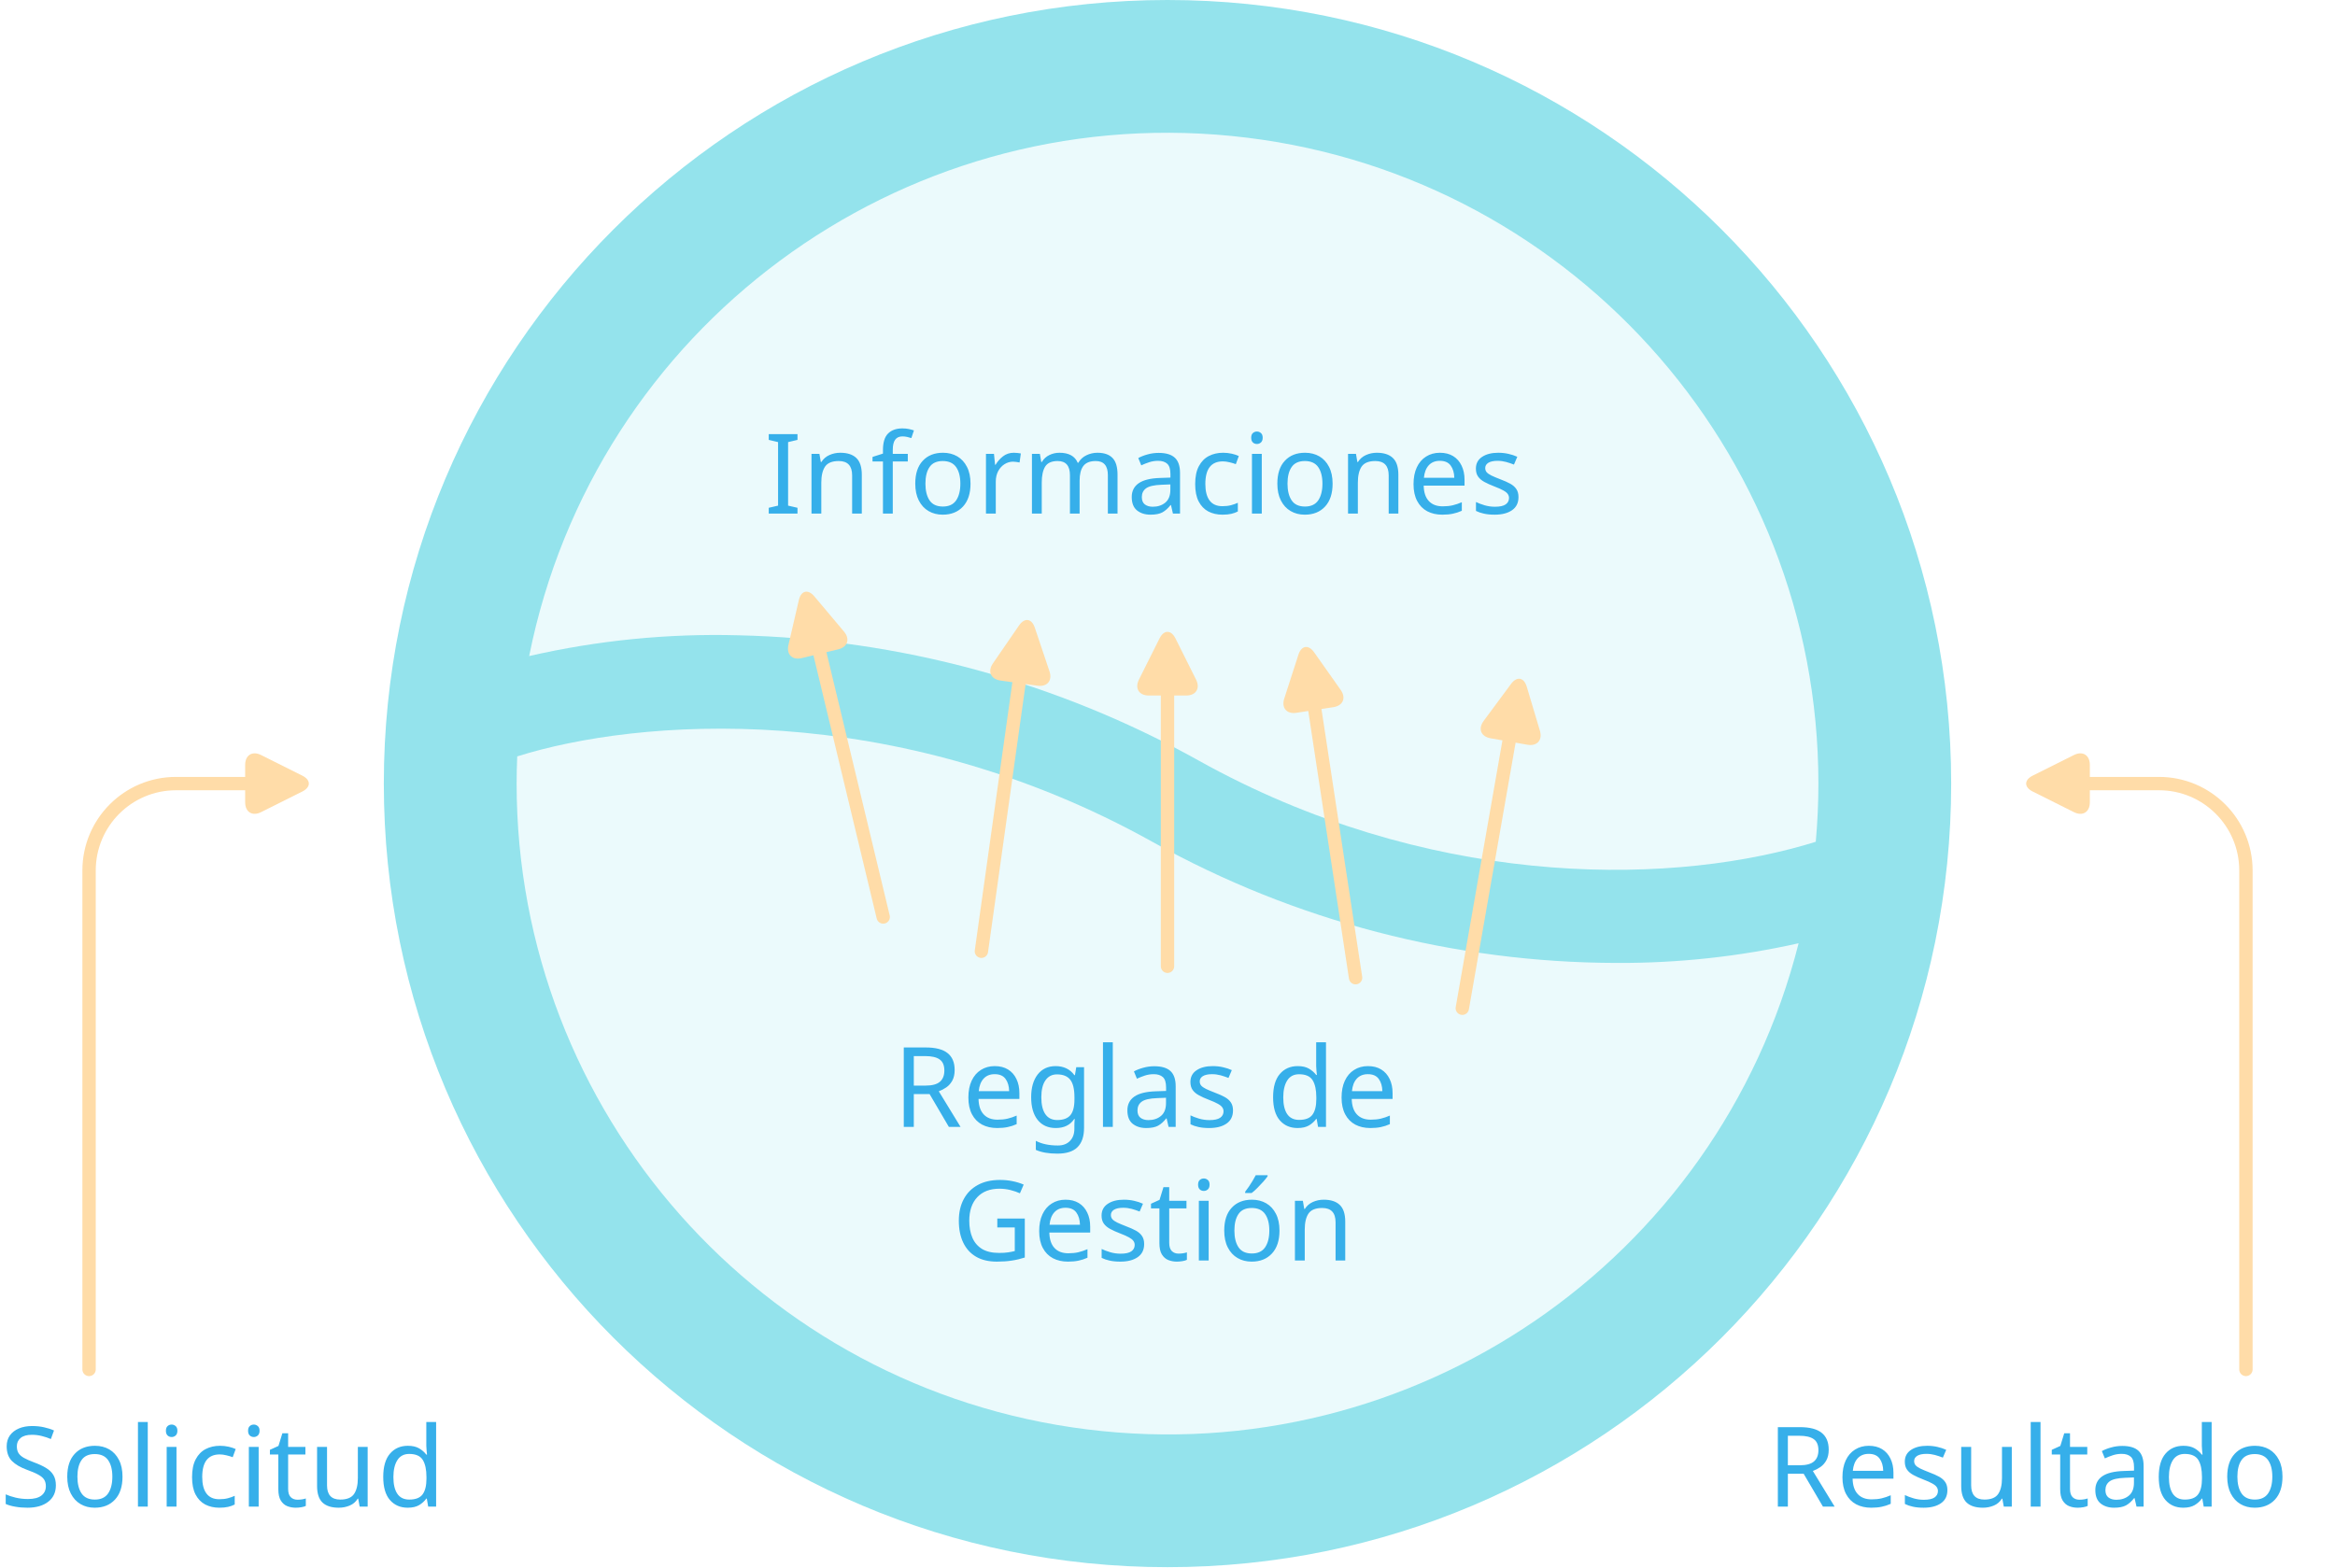
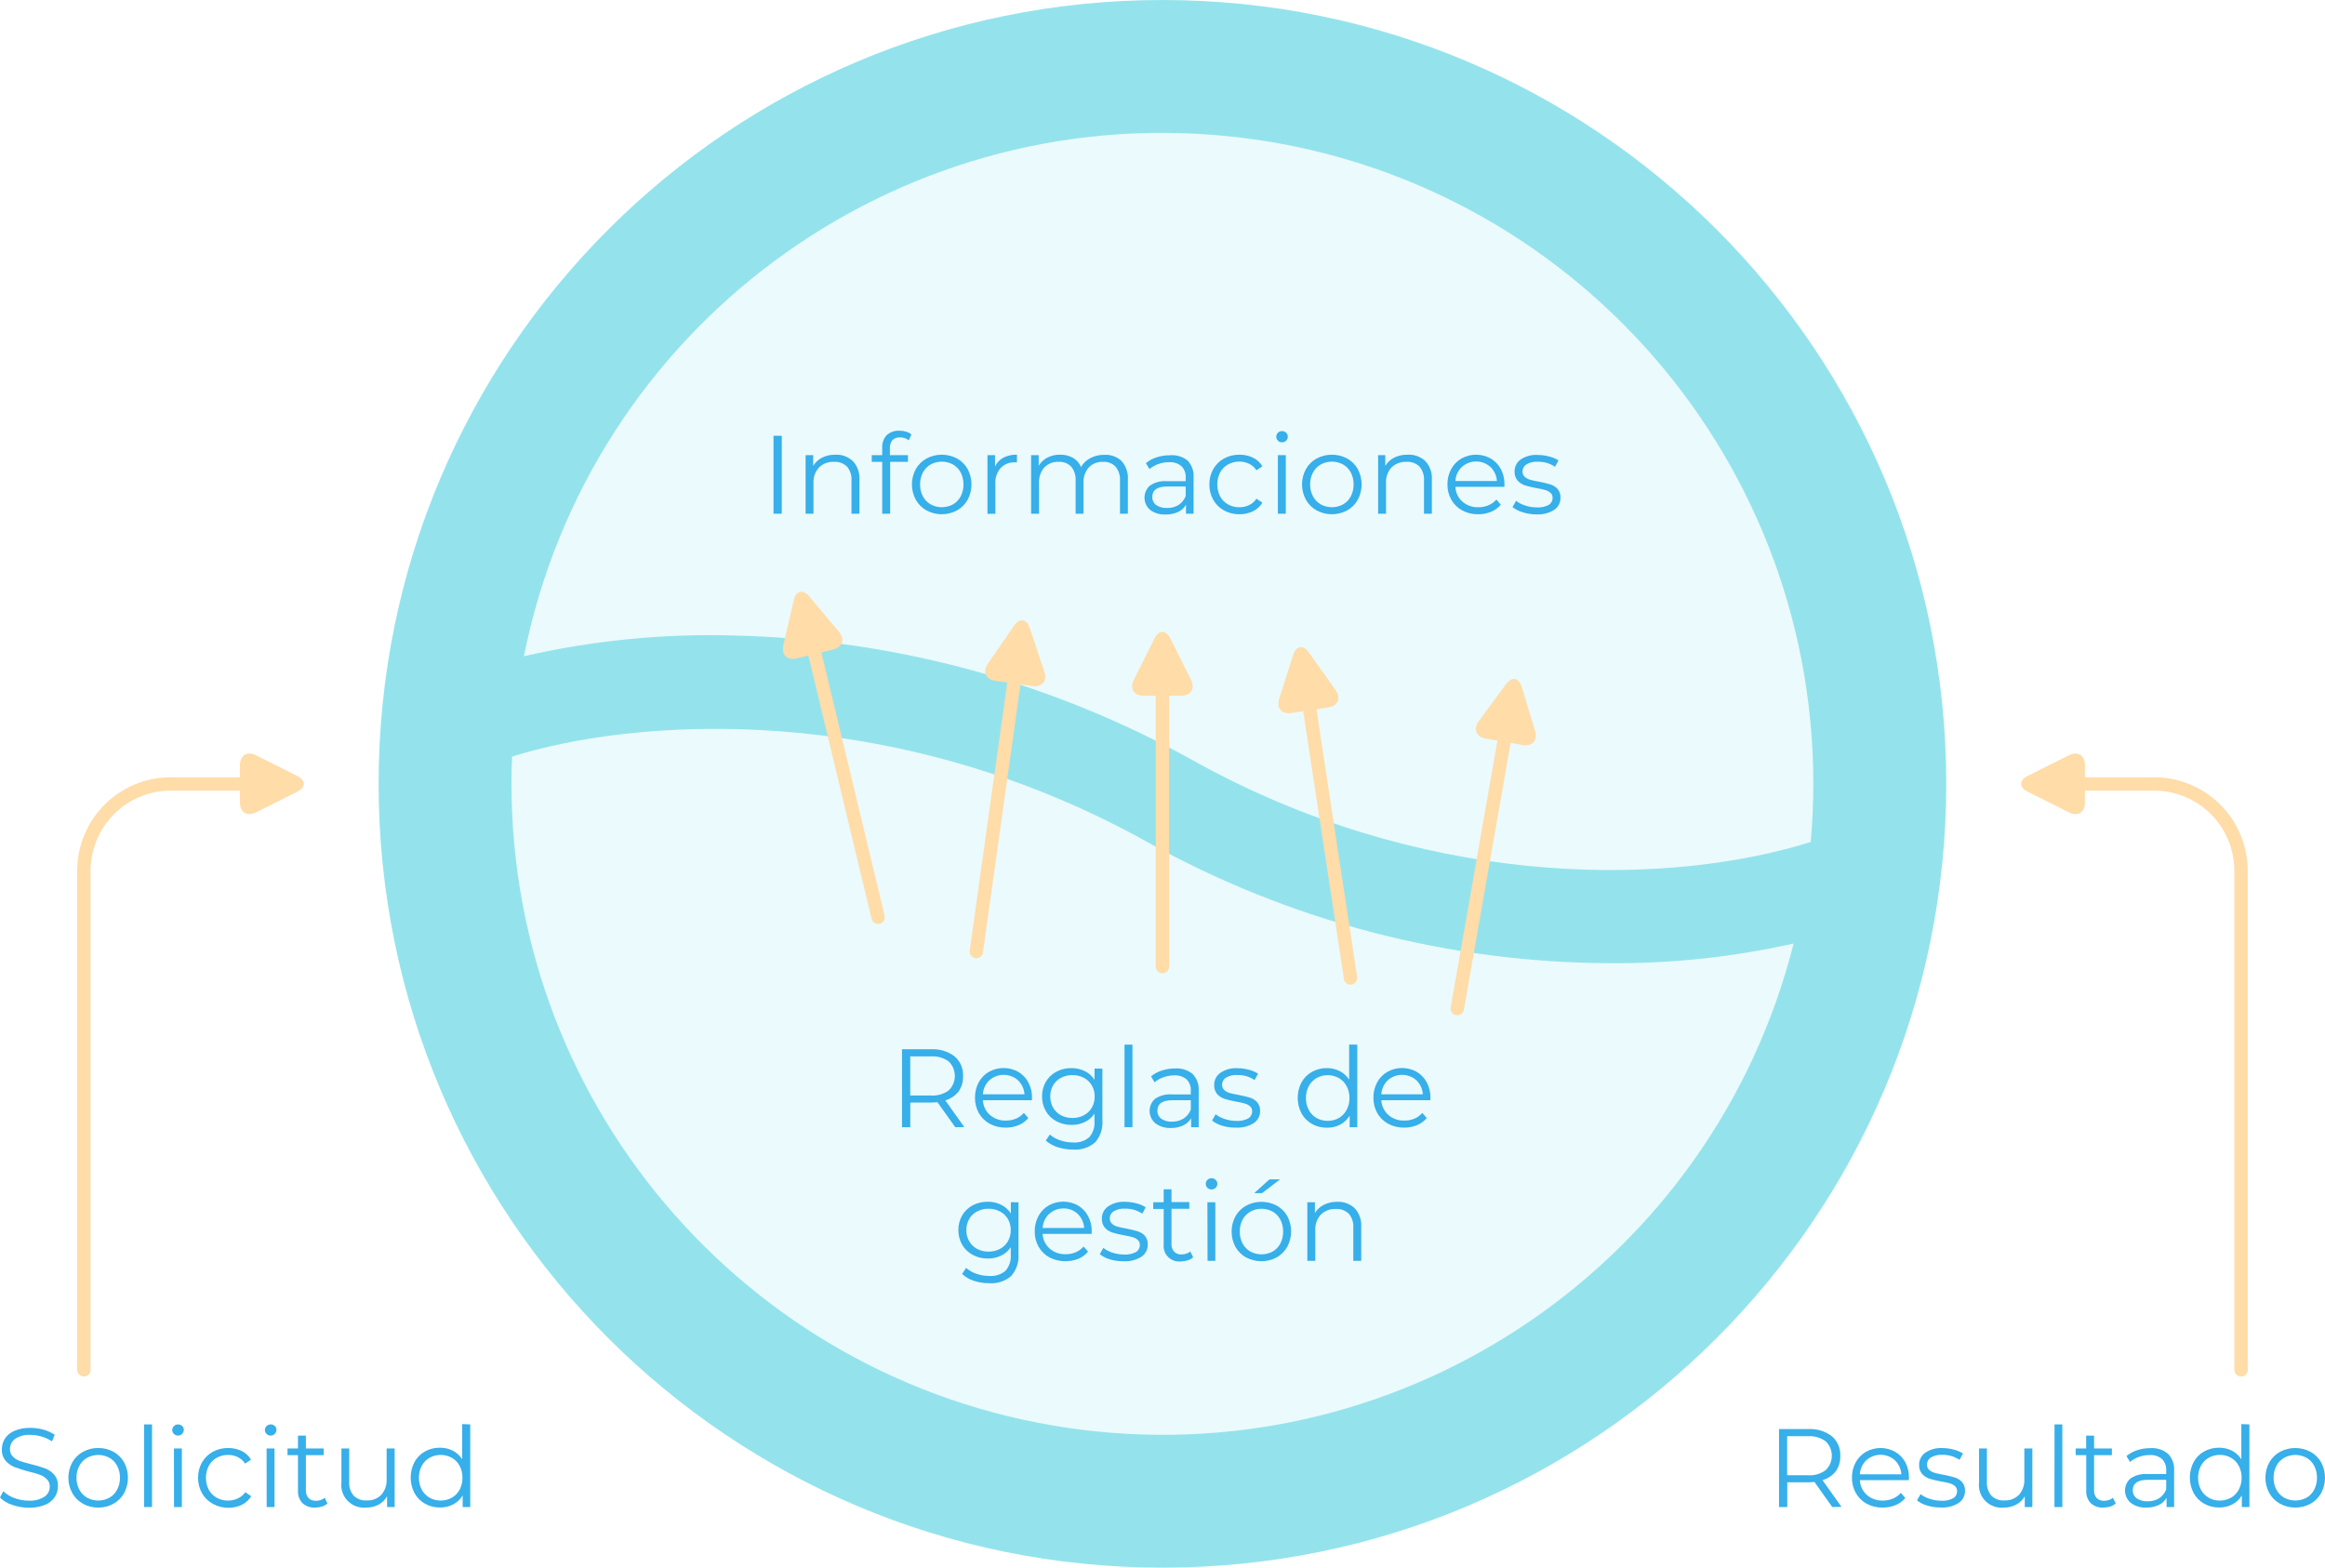
- <svg xmlns="http://www.w3.org/2000/svg" width="524.295" height="351.931" viewBox="0 0 524.295 351.931">
-   <g id="Grupo_15604" data-name="Grupo 15604" transform="translate(-742.506 -896.36)">
-     <text id="Resultado" transform="translate(1266.801 1234.688)" fill="#36afea" font-size="25" font-family="Montserrat-Regular, Montserrat">
-       <tspan x="-127.525" y="0">Resultado</tspan>
-     </text>
-     <text id="Solicitud" transform="translate(742.506 1234.688)" fill="#36afea" font-size="25" font-family="Montserrat-Regular, Montserrat">
-       <tspan x="0" y="0">Solicitud</tspan>
-     </text>
-     <circle id="Elipse_538" data-name="Elipse 538" cx="175.965" cy="175.965" r="175.965" transform="translate(828.688 896.36)" fill="#94e3ec" />
-     <g id="Grupo_15595" data-name="Grupo 15595">
-       <path id="Trazado_42631" data-name="Trazado 42631" d="M908.2,1039.021a222.722,222.722,0,0,1,103.421,28.114c50.666,28.262,103.517,28.351,136.083,19.009.867-.248,1.7-.5,2.513-.755.382-4.305.588-8.66.588-13.064a146.159,146.159,0,0,0-289.481-28.641A187.526,187.526,0,0,1,908.2,1039.021Z" fill="#ebfafc" />
-       <path id="Trazado_42632" data-name="Trazado 42632" d="M1105.522,1112.6a214.782,214.782,0,0,1-104.135-27.126c-58.263-32.5-115.978-27.689-142.744-19.255-.083,2.026-.136,4.06-.136,6.106a146.163,146.163,0,0,0,287.855,35.859A182.978,182.978,0,0,1,1105.522,1112.6Z" fill="#ebfafc" />
-     </g>
-     <text id="Informaciones" transform="translate(1004.654 1011.688)" fill="#36afea" font-size="25" font-family="Montserrat-Regular, Montserrat">
-       <tspan x="-90.537" y="0">Informaciones</tspan>
-     </text>
-     <text id="Reglas_de_Gestión" data-name="Reglas de Gestión" transform="translate(1004.654 1149.425)" fill="#36afea" font-size="25" font-family="Montserrat-Regular, Montserrat">
-       <tspan x="-61.638" y="0">Reglas de</tspan>
-       <tspan x="-48.388" y="30">Gestión</tspan>
-     </text>
-     <g id="Grupo_15596" data-name="Grupo 15596">
-       <path id="Trazado_42633" data-name="Trazado 42633" d="M762.506,1203.885V1091.838a19.513,19.513,0,0,1,19.513-19.513h16.218" fill="none" stroke="#ffdca8" stroke-linecap="round" stroke-miterlimit="10" stroke-width="3" />
-       <path id="Trazado_42634" data-name="Trazado 42634" d="M801.131,1078.736c-1.967.984-3.577-.011-3.577-2.211v-8.4c0-2.2,1.61-3.195,3.577-2.211l9.245,4.622c1.968.984,1.968,2.594,0,3.578Z" fill="#ffdca8" />
-     </g>
-     <g id="Grupo_15597" data-name="Grupo 15597">
-       <path id="Trazado_42635" data-name="Trazado 42635" d="M1246.8,1203.885V1091.838a19.513,19.513,0,0,0-19.512-19.513H1211.07" fill="none" stroke="#ffdca8" stroke-linecap="round" stroke-miterlimit="10" stroke-width="3" />
-       <path id="Trazado_42636" data-name="Trazado 42636" d="M1208.176,1078.736c1.968.984,3.578-.011,3.578-2.211v-8.4c0-2.2-1.61-3.195-3.578-2.211l-9.245,4.622c-1.967.984-1.967,2.594,0,3.578Z" fill="#ffdca8" />
-     </g>
-     <g id="Grupo_15603" data-name="Grupo 15603">
-       <g id="Grupo_15598" data-name="Grupo 15598">
-         <path id="Trazado_42637" data-name="Trazado 42637" d="M919.544,1041.183c-.5,2.143.846,3.476,2.985,2.962l8.168-1.962c2.139-.514,2.73-2.312,1.314-3.995l-6.654-7.909c-1.416-1.684-2.982-1.307-3.479.836Z" fill="#ffdca8" />
-         <line id="Línea_195" data-name="Línea 195" x2="15.139" y2="63.007" transform="translate(925.679 1039.275)" fill="none" stroke="#ffdca8" stroke-linecap="round" stroke-miterlimit="10" stroke-width="3" />
-       </g>
-       <g id="Grupo_15599" data-name="Grupo 15599">
-         <path id="Trazado_42638" data-name="Trazado 42638" d="M965.456,1045.332c-1.248,1.812-.486,3.544,1.693,3.85l8.319,1.166c2.178.3,3.387-1.151,2.686-3.236l-3.294-9.8c-.7-2.085-2.3-2.309-3.543-.5Z" fill="#ffdca8" />
-         <line id="Línea_196" data-name="Línea 196" x1="8.996" y2="64.173" transform="translate(962.868 1045.804)" fill="none" stroke="#ffdca8" stroke-linecap="round" stroke-miterlimit="10" stroke-width="3" />
-       </g>
-       <g id="Grupo_15600" data-name="Grupo 15600">
-         <path id="Trazado_42639" data-name="Trazado 42639" d="M998.242,1048.972c-.983,1.968.012,3.578,2.212,3.578h8.4c2.2,0,3.2-1.61,2.211-3.578l-4.623-9.244c-.983-1.968-2.593-1.968-3.577,0Z" fill="#ffdca8" />
-         <line id="Línea_197" data-name="Línea 197" y2="64.8" transform="translate(1004.654 1048.55)" fill="none" stroke="#ffdca8" stroke-linecap="round" stroke-miterlimit="10" stroke-width="3" />
-       </g>
-       <g id="Grupo_15601" data-name="Grupo 15601">
-         <path id="Trazado_42640" data-name="Trazado 42640" d="M1030.867,1053.229c-.677,2.093.549,3.535,2.724,3.2l8.305-1.263c2.175-.331,2.916-2.072,1.648-3.87l-5.96-8.444c-1.268-1.8-2.86-1.556-3.537.538Z" fill="#ffdca8" />
-         <line id="Línea_198" data-name="Línea 198" x2="9.742" y2="64.064" transform="translate(1037.142 1051.848)" fill="none" stroke="#ffdca8" stroke-linecap="round" stroke-miterlimit="10" stroke-width="3" />
-       </g>
-       <g id="Grupo_15602" data-name="Grupo 15602">
-         <path id="Trazado_42641" data-name="Trazado 42641" d="M1075.64,1058.253c-1.309,1.768-.607,3.526,1.56,3.9l8.275,1.449c2.167.38,3.424-1.034,2.8-3.142l-2.958-9.9c-.63-2.108-2.216-2.385-3.525-.617Z" fill="#ffdca8" />
-         <line id="Línea_199" data-name="Línea 199" x1="11.179" y2="63.828" transform="translate(1070.849 1058.943)" fill="none" stroke="#ffdca8" stroke-linecap="round" stroke-miterlimit="10" stroke-width="3" />
-       </g>
+ <svg xmlns="http://www.w3.org/2000/svg" viewBox="0 0 521.97 351.93">
+   <defs>
+     <style>.cls-1{fill:#36afea;}.cls-2{fill:#94e3ec;}.cls-3{fill:#ebfafc;}.cls-4{fill:none;stroke:#ffdca8;stroke-linecap:round;stroke-miterlimit:10;stroke-width:3px;}.cls-5{fill:#ffdca8;}</style>
+   </defs>
+   <g id="Capa_2" data-name="Capa 2">
+     <g id="CONTENIDO">
+       <path class="cls-1" d="M411.35,338.33l-4-5.63a12.7,12.7,0,0,1-1.4.08h-4.7v5.55H399.4v-17.5H406a7.9,7.9,0,0,1,5.25,1.6,5.46,5.46,0,0,1,1.9,4.4,5.68,5.68,0,0,1-1,3.46,5.78,5.78,0,0,1-3,2l4.27,6Zm-1.48-8.28a4.49,4.49,0,0,0,0-6.48,6.08,6.08,0,0,0-4-1.14h-4.65v8.77h4.65A6,6,0,0,0,409.87,330.05Z" />
+       <path class="cls-1" d="M428.55,332.3h-11a4.72,4.72,0,0,0,1.57,3.32,5.23,5.23,0,0,0,3.6,1.26,5.68,5.68,0,0,0,2.25-.44,4.91,4.91,0,0,0,1.78-1.29l1,1.15a5.66,5.66,0,0,1-2.19,1.6,7.37,7.37,0,0,1-2.89.55,7.28,7.28,0,0,1-3.59-.86,6.14,6.14,0,0,1-2.43-2.39,6.71,6.71,0,0,1-.88-3.45,7,7,0,0,1,.84-3.45,6.1,6.1,0,0,1,2.3-2.37,6.75,6.75,0,0,1,6.56,0,6,6,0,0,1,2.28,2.36,7.11,7.11,0,0,1,.82,3.46ZM419,327.82a4.7,4.7,0,0,0-1.46,3.16h9.32a4.74,4.74,0,0,0-1.46-3.16,4.81,4.81,0,0,0-6.4,0Z" />
+       <path class="cls-1" d="M432.66,338a6.7,6.7,0,0,1-2.29-1.16l.8-1.4a6.65,6.65,0,0,0,2.08,1.06,8.09,8.09,0,0,0,2.6.41,4.92,4.92,0,0,0,2.66-.56,1.79,1.79,0,0,0,.86-1.59,1.43,1.43,0,0,0-.47-1.13,3.12,3.12,0,0,0-1.2-.63,17.27,17.27,0,0,0-1.93-.41,23.67,23.67,0,0,1-2.57-.61,3.85,3.85,0,0,1-1.67-1.07,2.94,2.94,0,0,1-.68-2.07,3.24,3.24,0,0,1,1.37-2.7,6.18,6.18,0,0,1,3.83-1.05,9.72,9.72,0,0,1,2.55.34,7.06,7.06,0,0,1,2.1.88l-.78,1.43a6.62,6.62,0,0,0-3.87-1.13,4.52,4.52,0,0,0-2.57.6,1.85,1.85,0,0,0-.86,1.58,1.54,1.54,0,0,0,.49,1.2,3,3,0,0,0,1.21.66,19.7,19.7,0,0,0,2,.44,23.52,23.52,0,0,1,2.53.6,3.73,3.73,0,0,1,1.62,1,2.83,2.83,0,0,1,.68,2,3.18,3.18,0,0,1-1.44,2.74,6.81,6.81,0,0,1-4,1A10,10,0,0,1,432.66,338Z" />
+       <path class="cls-1" d="M456.27,325.18v13.15h-1.7v-2.4a4.9,4.9,0,0,1-1.92,1.86,5.82,5.82,0,0,1-2.8.66,5.07,5.07,0,0,1-5.55-5.65v-7.62h1.77v7.45a4.38,4.38,0,0,0,1,3.15,3.81,3.81,0,0,0,2.92,1.07,4.32,4.32,0,0,0,3.28-1.26,4.88,4.88,0,0,0,1.2-3.51v-6.9Z" />
+       <path class="cls-1" d="M461.25,319.78H463v18.55h-1.77Z" />
+       <path class="cls-1" d="M475,337.53a3.47,3.47,0,0,1-1.24.69,5.27,5.27,0,0,1-1.54.23,3.85,3.85,0,0,1-2.85-1,3.79,3.79,0,0,1-1-2.82v-7.95H466v-1.5h2.35V322.3h1.78v2.88h4v1.5h-4v7.85a2.5,2.5,0,0,0,.58,1.79,2.27,2.27,0,0,0,1.69.61,3.15,3.15,0,0,0,1.06-.18,2.51,2.51,0,0,0,.89-.5Z" />
+       <path class="cls-1" d="M486.72,326.37a5,5,0,0,1,1.38,3.81v8.15h-1.7v-2.05a4.06,4.06,0,0,1-1.77,1.6,6.18,6.18,0,0,1-2.76.57,5.41,5.41,0,0,1-3.5-1.05,3.61,3.61,0,0,1-.09-5.47,6,6,0,0,1,3.87-1h4.17v-.8a3.37,3.37,0,0,0-.95-2.58,3.88,3.88,0,0,0-2.77-.89,7.12,7.12,0,0,0-2.4.41,6.19,6.19,0,0,0-2,1.14l-.8-1.33a7.3,7.3,0,0,1,2.4-1.31,9.3,9.3,0,0,1,2.95-.46A5.56,5.56,0,0,1,486.72,326.37Zm-2,10a4.09,4.09,0,0,0,1.6-2v-2.15H482.2c-2.25,0-3.38.78-3.38,2.35a2.14,2.14,0,0,0,.88,1.81,4,4,0,0,0,2.45.66A4.74,4.74,0,0,0,484.72,336.37Z" />
+       <path class="cls-1" d="M505,319.78v18.55h-1.7v-2.6a5.38,5.38,0,0,1-2.11,2,6.16,6.16,0,0,1-3,.7,6.62,6.62,0,0,1-3.35-.85,6,6,0,0,1-2.35-2.37,7.53,7.53,0,0,1,0-7,5.87,5.87,0,0,1,2.35-2.36,6.72,6.72,0,0,1,3.35-.84,6.23,6.23,0,0,1,2.88.66,5.47,5.47,0,0,1,2.12,1.94v-7.9Zm-4.14,16.46a4.49,4.49,0,0,0,1.75-1.81,5.5,5.5,0,0,0,.64-2.68,5.44,5.44,0,0,0-.64-2.67,4.43,4.43,0,0,0-1.75-1.81,4.85,4.85,0,0,0-2.48-.64,4.92,4.92,0,0,0-2.52.64,4.49,4.49,0,0,0-1.75,1.81,5.54,5.54,0,0,0-.63,2.67,5.61,5.61,0,0,0,.63,2.68,4.55,4.55,0,0,0,1.75,1.81,4.92,4.92,0,0,0,2.52.64A4.85,4.85,0,0,0,500.83,336.24Z" />
+       <path class="cls-1" d="M511.87,337.59a6.19,6.19,0,0,1-2.4-2.39,7.2,7.2,0,0,1,0-6.9,6.21,6.21,0,0,1,2.4-2.37,7.33,7.33,0,0,1,6.85,0,6.19,6.19,0,0,1,2.39,2.37,7.35,7.35,0,0,1,0,6.9,6.17,6.17,0,0,1-2.39,2.39,7.25,7.25,0,0,1-6.85,0Zm5.94-1.35a4.47,4.47,0,0,0,1.74-1.81,5.72,5.72,0,0,0,.62-2.68,5.65,5.65,0,0,0-.62-2.67,4.4,4.4,0,0,0-1.74-1.81,5.26,5.26,0,0,0-5,0,4.49,4.49,0,0,0-1.75,1.81,5.54,5.54,0,0,0-.63,2.67,5.61,5.61,0,0,0,.63,2.68,4.55,4.55,0,0,0,1.75,1.81,5.26,5.26,0,0,0,5,0Z" />
+       <path class="cls-1" d="M2.76,337.85A6.72,6.72,0,0,1,0,336.2l.73-1.42a7.05,7.05,0,0,0,2.52,1.54,9.24,9.24,0,0,0,3.25.58A5.93,5.93,0,0,0,10,336a2.65,2.65,0,0,0,1.17-2.24,2.2,2.2,0,0,0-.64-1.67,4.11,4.11,0,0,0-1.56-1,24.84,24.84,0,0,0-2.57-.74,29.92,29.92,0,0,1-3.15-1,5.13,5.13,0,0,1-2-1.42,3.73,3.73,0,0,1-.83-2.57,4.3,4.3,0,0,1,.7-2.41,4.69,4.69,0,0,1,2.15-1.74,8.65,8.65,0,0,1,3.6-.65,10.74,10.74,0,0,1,2.93.41,8.66,8.66,0,0,1,2.49,1.14l-.62,1.47a8.77,8.77,0,0,0-2.35-1.08,8.52,8.52,0,0,0-2.45-.37,5.69,5.69,0,0,0-3.47.89,2.77,2.77,0,0,0-1.16,2.29,2.28,2.28,0,0,0,.64,1.69,4.14,4.14,0,0,0,1.6,1c.64.23,1.5.47,2.59.74a24.56,24.56,0,0,1,3.11.94,5,5,0,0,1,2,1.4A3.69,3.69,0,0,1,13,333.7a4.3,4.3,0,0,1-.72,2.42,4.75,4.75,0,0,1-2.18,1.72,9.11,9.11,0,0,1-3.63.64A11.17,11.17,0,0,1,2.76,337.85Z" />
+       <path class="cls-1" d="M18.63,337.59a6.19,6.19,0,0,1-2.4-2.39,7.2,7.2,0,0,1,0-6.9,6.21,6.21,0,0,1,2.4-2.37,6.83,6.83,0,0,1,3.42-.85,6.9,6.9,0,0,1,3.43.85,6.16,6.16,0,0,1,2.38,2.37,7.28,7.28,0,0,1,0,6.9,6.14,6.14,0,0,1-2.38,2.39,6.8,6.8,0,0,1-3.43.86A6.74,6.74,0,0,1,18.63,337.59Zm5.93-1.35a4.47,4.47,0,0,0,1.74-1.81,5.61,5.61,0,0,0,.63-2.68,5.54,5.54,0,0,0-.63-2.67,4.4,4.4,0,0,0-1.74-1.81,5.24,5.24,0,0,0-5,0,4.43,4.43,0,0,0-1.75,1.81,5.44,5.44,0,0,0-.64,2.67,5.5,5.5,0,0,0,.64,2.68,4.49,4.49,0,0,0,1.75,1.81,5.24,5.24,0,0,0,5,0Z" />
+       <path class="cls-1" d="M32.35,319.78h1.78v18.55H32.35Z" />
+       <path class="cls-1" d="M39.05,321.93a1.23,1.23,0,0,1,0-1.78,1.25,1.25,0,0,1,.92-.37,1.29,1.29,0,0,1,.93.36,1.15,1.15,0,0,1,.37.86,1.31,1.31,0,0,1-2.22.93Zm0,3.25h1.78v13.15H39.07Z" />
+       <path class="cls-1" d="M47.76,337.6a6.13,6.13,0,0,1-2.41-2.38,6.94,6.94,0,0,1-.88-3.47,6.86,6.86,0,0,1,.88-3.45,6.24,6.24,0,0,1,2.41-2.37,7.07,7.07,0,0,1,3.49-.85,6.79,6.79,0,0,1,3,.66,5.06,5.06,0,0,1,2.11,1.94l-1.33.9a4.06,4.06,0,0,0-1.65-1.46,4.8,4.8,0,0,0-2.17-.49,5.09,5.09,0,0,0-2.56.64,4.43,4.43,0,0,0-1.78,1.81,5.93,5.93,0,0,0,0,5.36,4.47,4.47,0,0,0,1.78,1.8,5.09,5.09,0,0,0,2.56.64,4.93,4.93,0,0,0,2.17-.48A4,4,0,0,0,55.07,335l1.33.9a5.05,5.05,0,0,1-2.13,1.94,6.76,6.76,0,0,1-3,.66A7.07,7.07,0,0,1,47.76,337.6Z" />
+       <path class="cls-1" d="M59.85,321.93a1.23,1.23,0,0,1,0-1.78,1.25,1.25,0,0,1,.92-.37,1.29,1.29,0,0,1,.93.36,1.15,1.15,0,0,1,.37.86,1.31,1.31,0,0,1-2.22.93Zm0,3.25h1.78v13.15H59.87Z" />
+       <path class="cls-1" d="M73.52,337.53a3.34,3.34,0,0,1-1.23.69,5.27,5.27,0,0,1-1.54.23,3.85,3.85,0,0,1-2.85-1,3.79,3.79,0,0,1-1-2.82v-7.95H64.55v-1.5H66.9V322.3h1.77v2.88h4v1.5h-4v7.85a2.51,2.51,0,0,0,.59,1.79,2.27,2.27,0,0,0,1.69.61,3.15,3.15,0,0,0,1.06-.18,2.51,2.51,0,0,0,.89-.5Z" />
+       <path class="cls-1" d="M88.6,325.18v13.15H86.9v-2.4A4.86,4.86,0,0,1,85,337.79a5.79,5.79,0,0,1-2.8.66,5.08,5.08,0,0,1-5.55-5.65v-7.62H78.4v7.45a4.42,4.42,0,0,0,1,3.15,3.85,3.85,0,0,0,2.93,1.07,4.3,4.3,0,0,0,3.27-1.26,4.88,4.88,0,0,0,1.2-3.51v-6.9Z" />
+       <path class="cls-1" d="M105.57,319.78v18.55h-1.7v-2.6a5.32,5.32,0,0,1-2.11,2,6.13,6.13,0,0,1-3,.7,6.65,6.65,0,0,1-3.35-.85,6,6,0,0,1-2.35-2.37,7.53,7.53,0,0,1,0-7,5.93,5.93,0,0,1,2.35-2.36,6.75,6.75,0,0,1,3.35-.84,6.24,6.24,0,0,1,2.89.66,5.52,5.52,0,0,1,2.11,1.94v-7.9Zm-4.13,16.46a4.55,4.55,0,0,0,1.75-1.81,5.61,5.61,0,0,0,.63-2.68,5.54,5.54,0,0,0-.63-2.67,4.49,4.49,0,0,0-1.75-1.81,5.2,5.2,0,0,0-5,0,4.37,4.37,0,0,0-1.75,1.81,5.44,5.44,0,0,0-.64,2.67,5.5,5.5,0,0,0,.64,2.68,4.43,4.43,0,0,0,1.75,1.81,5.2,5.2,0,0,0,5,0Z" />
+       <circle class="cls-2" cx="260.97" cy="175.97" r="175.97" />
+       <path class="cls-3" d="M164.51,142.66a222.83,222.83,0,0,1,103.43,28.11C318.6,199,371.45,199.13,404,189.78c.87-.24,1.7-.5,2.51-.75.38-4.31.59-8.66.59-13.06a146.16,146.16,0,0,0-289.48-28.65A187.68,187.68,0,0,1,164.51,142.66Z" />
+       <path class="cls-3" d="M361.84,216.24a214.8,214.8,0,0,1-104.13-27.13c-58.27-32.5-116-27.69-142.75-19.25-.08,2-.13,4.06-.13,6.11a146.16,146.16,0,0,0,287.85,35.85A182.49,182.49,0,0,1,361.84,216.24Z" />
+       <path class="cls-1" d="M173.66,97.83h1.85v17.5h-1.85Z" />
+       <path class="cls-1" d="M191.47,103.52a5.57,5.57,0,0,1,1.47,4.18v7.63h-1.78v-7.45a4.39,4.39,0,0,0-1-3.13,3.89,3.89,0,0,0-2.93-1.07,4.49,4.49,0,0,0-3.36,1.26,4.76,4.76,0,0,0-1.24,3.49v6.9h-1.77V102.18h1.7v2.42a4.88,4.88,0,0,1,2-1.86,6.46,6.46,0,0,1,3-.66A5.34,5.34,0,0,1,191.47,103.52Z" />
+       <path class="cls-1" d="M200.37,98.78a2.62,2.62,0,0,0-.58,1.85v1.55h4.05v1.5h-4v11.65h-1.78V103.68h-2.35v-1.5h2.35v-1.63a3.89,3.89,0,0,1,1-2.85,3.94,3.94,0,0,1,2.94-1,4.72,4.72,0,0,1,1.45.22,3.25,3.25,0,0,1,1.17.61l-.6,1.32a3,3,0,0,0-1.95-.65A2.28,2.28,0,0,0,200.37,98.78Z" />
+       <path class="cls-1" d="M208,114.59a6.33,6.33,0,0,1-2.4-2.39,7.28,7.28,0,0,1,0-6.9,6.35,6.35,0,0,1,2.4-2.37,7.33,7.33,0,0,1,6.85,0,6.19,6.19,0,0,1,2.39,2.37,7.35,7.35,0,0,1,0,6.9,6.17,6.17,0,0,1-2.39,2.39,7.25,7.25,0,0,1-6.85,0Zm5.94-1.35a4.47,4.47,0,0,0,1.74-1.81,5.72,5.72,0,0,0,.62-2.68,5.65,5.65,0,0,0-.62-2.67,4.4,4.4,0,0,0-1.74-1.81,5.26,5.26,0,0,0-5,0,4.49,4.49,0,0,0-1.75,1.81,5.54,5.54,0,0,0-.63,2.67,5.61,5.61,0,0,0,.63,2.68,4.55,4.55,0,0,0,1.75,1.81,5.26,5.26,0,0,0,5,0Z" />
+       <path class="cls-1" d="M225.25,102.75a6.3,6.3,0,0,1,3.06-.67v1.72l-.42,0a4.18,4.18,0,0,0-3.25,1.27,5.05,5.05,0,0,0-1.18,3.58v6.7h-1.77V102.18h1.7v2.57A4.25,4.25,0,0,1,225.25,102.75Z" />
+       <path class="cls-1" d="M251.8,103.5a5.73,5.73,0,0,1,1.41,4.2v7.63h-1.77v-7.45a4.47,4.47,0,0,0-1-3.13,3.62,3.62,0,0,0-2.79-1.07,4.17,4.17,0,0,0-3.22,1.26,4.9,4.9,0,0,0-1.18,3.49v6.9h-1.77v-7.45a4.47,4.47,0,0,0-1-3.13,3.65,3.65,0,0,0-2.81-1.07,4.23,4.23,0,0,0-3.22,1.26,4.9,4.9,0,0,0-1.18,3.49v6.9h-1.78V102.18h1.7v2.4a4.76,4.76,0,0,1,1.95-1.85,6.06,6.06,0,0,1,2.88-.65,5.59,5.59,0,0,1,2.86.7,4.32,4.32,0,0,1,1.81,2.07,5.11,5.11,0,0,1,2.09-2,6.33,6.33,0,0,1,3.11-.74A5.23,5.23,0,0,1,251.8,103.5Z" />
+       <path class="cls-1" d="M266.59,103.37a5,5,0,0,1,1.37,3.81v8.15h-1.7v-2a4.09,4.09,0,0,1-1.76,1.6,6.24,6.24,0,0,1-2.76.57,5.39,5.39,0,0,1-3.5-1,3.61,3.61,0,0,1-.09-5.47,5.94,5.94,0,0,1,3.86-1h4.18v-.8a3.37,3.37,0,0,0-.95-2.58,3.9,3.9,0,0,0-2.78-.89,7.2,7.2,0,0,0-2.4.41,6.14,6.14,0,0,0-2,1.14l-.8-1.33a7.11,7.11,0,0,1,2.4-1.31,9.25,9.25,0,0,1,2.95-.46A5.58,5.58,0,0,1,266.59,103.37Zm-2,10a4.14,4.14,0,0,0,1.6-2v-2.15h-4.13c-2.25,0-3.37.78-3.37,2.35a2.16,2.16,0,0,0,.87,1.81,4,4,0,0,0,2.45.66A4.77,4.77,0,0,0,264.59,113.37Z" />
+       <path class="cls-1" d="M274.8,114.6a6.06,6.06,0,0,1-2.41-2.38,6.83,6.83,0,0,1-.88-3.47,6.76,6.76,0,0,1,.88-3.45,6.17,6.17,0,0,1,2.41-2.37,7,7,0,0,1,3.49-.85,6.75,6.75,0,0,1,3,.66,5,5,0,0,1,2.12,1.94l-1.33.9a4.06,4.06,0,0,0-1.65-1.46,4.83,4.83,0,0,0-2.17-.49,5.13,5.13,0,0,0-2.57.64,4.41,4.41,0,0,0-1.77,1.81,5.93,5.93,0,0,0,0,5.36,4.45,4.45,0,0,0,1.77,1.8,5.13,5.13,0,0,0,2.57.64,5,5,0,0,0,2.17-.48,4,4,0,0,0,1.65-1.45l1.33.9a5.05,5.05,0,0,1-2.13,1.94,6.79,6.79,0,0,1-3,.66A7,7,0,0,1,274.8,114.6Z" />
+       <path class="cls-1" d="M286.89,98.93a1.26,1.26,0,0,1,.92-2.15,1.29,1.29,0,0,1,.93.36,1.15,1.15,0,0,1,.37.86,1.26,1.26,0,0,1-1.3,1.3A1.24,1.24,0,0,1,286.89,98.93Zm0,3.25h1.78v13.15h-1.78Z" />
+       <path class="cls-1" d="M295.59,114.59a6.19,6.19,0,0,1-2.4-2.39,7.2,7.2,0,0,1,0-6.9,6.21,6.21,0,0,1,2.4-2.37,7.33,7.33,0,0,1,6.85,0,6.16,6.16,0,0,1,2.38,2.37,7.28,7.28,0,0,1,0,6.9,6.14,6.14,0,0,1-2.38,2.39,7.25,7.25,0,0,1-6.85,0Zm5.93-1.35a4.47,4.47,0,0,0,1.74-1.81,5.61,5.61,0,0,0,.63-2.68,5.54,5.54,0,0,0-.63-2.67,4.4,4.4,0,0,0-1.74-1.81,5.24,5.24,0,0,0-5,0,4.43,4.43,0,0,0-1.75,1.81,5.44,5.44,0,0,0-.64,2.67,5.5,5.5,0,0,0,.64,2.68,4.49,4.49,0,0,0,1.75,1.81,5.24,5.24,0,0,0,5,0Z" />
+       <path class="cls-1" d="M320,103.52a5.61,5.61,0,0,1,1.46,4.18v7.63h-1.77v-7.45a4.39,4.39,0,0,0-1-3.13,3.87,3.87,0,0,0-2.92-1.07,4.52,4.52,0,0,0-3.37,1.26,4.79,4.79,0,0,0-1.23,3.49v6.9h-1.78V102.18H311v2.42a4.88,4.88,0,0,1,2-1.86,6.49,6.49,0,0,1,3-.66A5.38,5.38,0,0,1,320,103.52Z" />
+       <path class="cls-1" d="M337.74,109.3h-11a4.72,4.72,0,0,0,1.57,3.32,5.23,5.23,0,0,0,3.6,1.26,5.68,5.68,0,0,0,2.25-.44,4.91,4.91,0,0,0,1.78-1.29l1,1.15a5.66,5.66,0,0,1-2.19,1.6,7.37,7.37,0,0,1-2.89.55,7.25,7.25,0,0,1-3.59-.86,6.14,6.14,0,0,1-2.43-2.39,6.71,6.71,0,0,1-.88-3.45,7,7,0,0,1,.84-3.45,6.1,6.1,0,0,1,2.3-2.37,6.75,6.75,0,0,1,6.56,0,6,6,0,0,1,2.28,2.36,7.11,7.11,0,0,1,.82,3.46Zm-9.54-4.48a4.7,4.7,0,0,0-1.46,3.16h9.32a4.74,4.74,0,0,0-1.46-3.16,4.81,4.81,0,0,0-6.4,0Z" />
+       <path class="cls-1" d="M341.85,115a6.7,6.7,0,0,1-2.29-1.16l.8-1.4a6.71,6.71,0,0,0,2.07,1.06,8.17,8.17,0,0,0,2.6.41,4.94,4.94,0,0,0,2.67-.56,1.79,1.79,0,0,0,.86-1.59,1.4,1.4,0,0,0-.48-1.13,3,3,0,0,0-1.19-.63,17.27,17.27,0,0,0-1.93-.41,23.11,23.11,0,0,1-2.57-.61,3.85,3.85,0,0,1-1.67-1.07,2.94,2.94,0,0,1-.69-2.07,3.25,3.25,0,0,1,1.38-2.7,6.18,6.18,0,0,1,3.83-1,9.7,9.7,0,0,1,2.54.34,7.13,7.13,0,0,1,2.11.88l-.78,1.43a6.62,6.62,0,0,0-3.87-1.13,4.52,4.52,0,0,0-2.57.6,1.85,1.85,0,0,0-.86,1.58,1.54,1.54,0,0,0,.49,1.2,3,3,0,0,0,1.21.66,19.7,19.7,0,0,0,2,.44,22.69,22.69,0,0,1,2.52.6,3.71,3.71,0,0,1,1.63,1,2.83,2.83,0,0,1,.67,2,3.17,3.17,0,0,1-1.43,2.74,6.81,6.81,0,0,1-4,1A10,10,0,0,1,341.85,115Z" />
+       <path class="cls-1" d="M214.46,253.06l-4-5.62a12.7,12.7,0,0,1-1.4.08h-4.7v5.54h-1.85v-17.5h6.55a8,8,0,0,1,5.25,1.6,5.45,5.45,0,0,1,1.9,4.4,5.65,5.65,0,0,1-1,3.47,5.71,5.71,0,0,1-3,2l4.28,6ZM213,244.79a4.53,4.53,0,0,0,0-6.49,6.11,6.11,0,0,0-4-1.14h-4.65v8.78H209A6.05,6.05,0,0,0,213,244.79Z" />
+       <path class="cls-1" d="M231.66,247h-11a4.69,4.69,0,0,0,1.58,3.31,5.23,5.23,0,0,0,3.6,1.26,5.75,5.75,0,0,0,2.25-.43,4.87,4.87,0,0,0,1.77-1.29l1,1.15a5.61,5.61,0,0,1-2.19,1.6,7.28,7.28,0,0,1-2.88.55,7.36,7.36,0,0,1-3.59-.86,6.23,6.23,0,0,1-2.44-2.39,6.86,6.86,0,0,1-.87-3.45,7,7,0,0,1,.83-3.45,6.12,6.12,0,0,1,2.3-2.38,6.77,6.77,0,0,1,6.57,0,6.09,6.09,0,0,1,2.27,2.37,7.11,7.11,0,0,1,.83,3.46Zm-9.54-4.49a4.77,4.77,0,0,0-1.46,3.17H230a4.78,4.78,0,0,0-1.47-3.17,4.84,4.84,0,0,0-6.4,0Z" />
+       <path class="cls-1" d="M247.49,239.91v11.56a6.71,6.71,0,0,1-1.64,5,6.8,6.8,0,0,1-4.94,1.61,11,11,0,0,1-3.46-.54,7.16,7.16,0,0,1-2.66-1.48l.9-1.36A6.71,6.71,0,0,0,238,256a8.54,8.54,0,0,0,2.86.48,5,5,0,0,0,3.68-1.17,4.9,4.9,0,0,0,1.17-3.61V250a5.33,5.33,0,0,1-2.16,1.89,6.59,6.59,0,0,1-3,.65,7,7,0,0,1-3.37-.81,6,6,0,0,1-2.37-2.27,6.37,6.37,0,0,1-.86-3.32,6.3,6.3,0,0,1,.86-3.3,6,6,0,0,1,2.36-2.25,7.12,7.12,0,0,1,3.38-.8,6.67,6.67,0,0,1,3,.68,5.47,5.47,0,0,1,2.18,1.95v-2.53Zm-4.15,10.47a4.4,4.4,0,0,0,1.78-1.72,4.82,4.82,0,0,0,.64-2.5,4.75,4.75,0,0,0-.64-2.48,4.39,4.39,0,0,0-1.77-1.7,5.36,5.36,0,0,0-2.59-.62,5.29,5.29,0,0,0-2.56.61,4.33,4.33,0,0,0-1.78,1.69,5,5,0,0,0-.63,2.5,4.91,4.91,0,0,0,.63,2.5,4.46,4.46,0,0,0,1.78,1.72,5.29,5.29,0,0,0,2.56.61A5.4,5.4,0,0,0,243.34,250.38Z" />
+       <path class="cls-1" d="M252.46,234.52h1.78v18.54h-1.78Z" />
+       <path class="cls-1" d="M267.74,241.1a5,5,0,0,1,1.37,3.81v8.15h-1.7v-2a4.07,4.07,0,0,1-1.76,1.59,6.1,6.1,0,0,1-2.76.58,5.39,5.39,0,0,1-3.5-1.05,3.62,3.62,0,0,1-.09-5.48,5.94,5.94,0,0,1,3.86-1h4.18v-.8a3.39,3.39,0,0,0-.95-2.59,4,4,0,0,0-2.78-.89,7,7,0,0,0-2.4.42,6,6,0,0,0-2,1.13l-.8-1.32a6.94,6.94,0,0,1,2.4-1.31,9.25,9.25,0,0,1,3-.47A5.58,5.58,0,0,1,267.74,241.1Zm-2,10a4.14,4.14,0,0,0,1.6-2V247h-4.13c-2.25,0-3.37.78-3.37,2.34a2.16,2.16,0,0,0,.87,1.82,4,4,0,0,0,2.45.66A4.69,4.69,0,0,0,265.74,251.1Z" />
+       <path class="cls-1" d="M274.4,252.73a6.53,6.53,0,0,1-2.29-1.17l.8-1.4a6.66,6.66,0,0,0,2.08,1.07,8.37,8.37,0,0,0,2.6.41,5,5,0,0,0,2.66-.56,1.81,1.81,0,0,0,.86-1.59,1.46,1.46,0,0,0-.47-1.14,3.25,3.25,0,0,0-1.2-.62,19.48,19.48,0,0,0-1.93-.42,21.52,21.52,0,0,1-2.57-.61,3.83,3.83,0,0,1-1.67-1.06,3,3,0,0,1-.68-2.08,3.25,3.25,0,0,1,1.37-2.7,6.18,6.18,0,0,1,3.83-1.05,10.16,10.16,0,0,1,2.55.34,7.06,7.06,0,0,1,2.1.89l-.78,1.43a6.62,6.62,0,0,0-3.87-1.13,4.52,4.52,0,0,0-2.57.6,1.84,1.84,0,0,0-.86,1.58,1.55,1.55,0,0,0,.49,1.2,3,3,0,0,0,1.21.66,20.16,20.16,0,0,0,2,.43c1.05.21,1.89.41,2.53.6a3.75,3.75,0,0,1,1.62,1,2.82,2.82,0,0,1,.68,2,3.19,3.19,0,0,1-1.44,2.74,6.88,6.88,0,0,1-4,1A10,10,0,0,1,274.4,252.73Z" />
+       <path class="cls-1" d="M304.71,234.52v18.54H303v-2.59a5.45,5.45,0,0,1-2.11,2,6.19,6.19,0,0,1-3,.7,6.62,6.62,0,0,1-3.35-.85,6.08,6.08,0,0,1-2.35-2.37,7.53,7.53,0,0,1,0-6.95,6,6,0,0,1,2.35-2.37,6.72,6.72,0,0,1,3.35-.84,6.24,6.24,0,0,1,2.88.67,5.45,5.45,0,0,1,2.12,1.93v-7.89ZM300.57,251a4.51,4.51,0,0,0,1.75-1.82,5.44,5.44,0,0,0,.64-2.67,5.5,5.5,0,0,0-.64-2.68,4.55,4.55,0,0,0-1.75-1.81,5,5,0,0,0-2.48-.64,5,5,0,0,0-2.52.64,4.62,4.62,0,0,0-1.75,1.81,5.61,5.61,0,0,0-.63,2.68,5.54,5.54,0,0,0,.63,2.67,4.58,4.58,0,0,0,1.75,1.82,5,5,0,0,0,2.52.63A4.94,4.94,0,0,0,300.57,251Z" />
+       <path class="cls-1" d="M321.11,247h-11a4.69,4.69,0,0,0,1.58,3.31,5.23,5.23,0,0,0,3.6,1.26,5.75,5.75,0,0,0,2.25-.43,4.87,4.87,0,0,0,1.77-1.29l1,1.15a5.61,5.61,0,0,1-2.19,1.6,7.28,7.28,0,0,1-2.88.55,7.36,7.36,0,0,1-3.59-.86,6.23,6.23,0,0,1-2.44-2.39,6.86,6.86,0,0,1-.87-3.45,7,7,0,0,1,.83-3.45,6.12,6.12,0,0,1,2.3-2.38,6.77,6.77,0,0,1,6.57,0,6.09,6.09,0,0,1,2.27,2.37,7.11,7.11,0,0,1,.83,3.46Zm-9.54-4.49a4.77,4.77,0,0,0-1.46,3.17h9.33a4.78,4.78,0,0,0-1.47-3.17,4.84,4.84,0,0,0-6.4,0Z" />
+       <path class="cls-1" d="M228.65,269.91v11.56a6.71,6.71,0,0,1-1.64,5,6.8,6.8,0,0,1-4.94,1.61,11,11,0,0,1-3.46-.54A7.16,7.16,0,0,1,216,286l.9-1.36a6.71,6.71,0,0,0,2.31,1.33,8.54,8.54,0,0,0,2.86.48,5,5,0,0,0,3.68-1.17,4.9,4.9,0,0,0,1.17-3.61V280a5.33,5.33,0,0,1-2.16,1.89,6.59,6.59,0,0,1-3,.65,7,7,0,0,1-3.36-.81,6,6,0,0,1-2.38-2.27,6.47,6.47,0,0,1-.86-3.32,6.39,6.39,0,0,1,.86-3.3,6.08,6.08,0,0,1,2.36-2.25,7.12,7.12,0,0,1,3.38-.8,6.67,6.67,0,0,1,3,.68,5.47,5.47,0,0,1,2.18,1.95v-2.53Zm-4.15,10.47a4.49,4.49,0,0,0,1.79-1.72,4.91,4.91,0,0,0,.63-2.5,4.84,4.84,0,0,0-.63-2.48,4.48,4.48,0,0,0-1.78-1.7,5.36,5.36,0,0,0-2.59-.62,5.29,5.29,0,0,0-2.56.61,4.24,4.24,0,0,0-1.77,1.69,4.87,4.87,0,0,0-.64,2.5,4.82,4.82,0,0,0,.64,2.5,4.38,4.38,0,0,0,1.77,1.72,5.29,5.29,0,0,0,2.56.61A5.4,5.4,0,0,0,224.5,280.38Z" />
+       <path class="cls-1" d="M245.07,277h-11a4.69,4.69,0,0,0,1.58,3.31,5.23,5.23,0,0,0,3.6,1.26,5.75,5.75,0,0,0,2.25-.43,4.87,4.87,0,0,0,1.77-1.29l1,1.15a5.65,5.65,0,0,1-2.18,1.6,7.9,7.9,0,0,1-6.48-.31,6.3,6.3,0,0,1-2.44-2.39,6.86,6.86,0,0,1-.87-3.45,7,7,0,0,1,.84-3.45,6,6,0,0,1,2.3-2.38,6.75,6.75,0,0,1,6.56,0,6.09,6.09,0,0,1,2.27,2.37,7.11,7.11,0,0,1,.83,3.46Zm-9.53-4.49a4.78,4.78,0,0,0-1.47,3.17h9.33a4.81,4.81,0,0,0-1.46-3.17,4.5,4.5,0,0,0-3.22-1.21A4.44,4.44,0,0,0,235.54,272.55Z" />
+       <path class="cls-1" d="M249.19,282.73a6.53,6.53,0,0,1-2.29-1.17l.8-1.4a6.72,6.72,0,0,0,2.07,1.07,8.42,8.42,0,0,0,2.6.41,5.06,5.06,0,0,0,2.67-.56,1.81,1.81,0,0,0,.86-1.59,1.44,1.44,0,0,0-.48-1.14,3.1,3.1,0,0,0-1.2-.62,18.57,18.57,0,0,0-1.92-.42,21.75,21.75,0,0,1-2.58-.61,3.79,3.79,0,0,1-1.66-1.06,3,3,0,0,1-.69-2.08,3.26,3.26,0,0,1,1.38-2.7,6.15,6.15,0,0,1,3.82-1.05,10.16,10.16,0,0,1,2.55.34,7.06,7.06,0,0,1,2.1.89l-.77,1.43a6.67,6.67,0,0,0-3.88-1.13,4.5,4.5,0,0,0-2.56.6,1.84,1.84,0,0,0-.86,1.58,1.55,1.55,0,0,0,.49,1.2,2.89,2.89,0,0,0,1.21.66,20.16,20.16,0,0,0,2,.43q1.58.31,2.52.6a3.73,3.73,0,0,1,1.63,1,2.81,2.81,0,0,1,.67,2,3.2,3.2,0,0,1-1.43,2.74,6.88,6.88,0,0,1-4,1A10,10,0,0,1,249.19,282.73Z" />
+       <path class="cls-1" d="M267.87,282.27a3.47,3.47,0,0,1-1.23.68,5,5,0,0,1-1.54.24,3.48,3.48,0,0,1-3.85-3.83v-7.95H258.9v-1.5h2.35V267H263v2.87h4v1.5h-4v7.86a2.48,2.48,0,0,0,.59,1.78,2.22,2.22,0,0,0,1.69.61,3.18,3.18,0,0,0,1.06-.17,2.67,2.67,0,0,0,.89-.5Z" />
+       <path class="cls-1" d="M271.07,266.66a1.22,1.22,0,0,1-.37-.89,1.19,1.19,0,0,1,.37-.88,1.26,1.26,0,0,1,.93-.37,1.28,1.28,0,0,1,.92.36,1.16,1.16,0,0,1,.38.86,1.24,1.24,0,0,1-.38.92,1.32,1.32,0,0,1-1.85,0Zm0,3.25h1.77v13.15H271.1Z" />
+       <path class="cls-1" d="M279.77,282.33a6.4,6.4,0,0,1-2.4-2.39,7.28,7.28,0,0,1,0-6.9,6.3,6.3,0,0,1,2.4-2.38,7.33,7.33,0,0,1,6.85,0A6.14,6.14,0,0,1,289,273a7.35,7.35,0,0,1,0,6.9,6.24,6.24,0,0,1-2.39,2.39,7.25,7.25,0,0,1-6.85,0Zm5.94-1.35a4.49,4.49,0,0,0,1.74-1.82,5.65,5.65,0,0,0,.62-2.67,5.72,5.72,0,0,0-.62-2.68,4.53,4.53,0,0,0-1.74-1.81,5.26,5.26,0,0,0-5,0,4.62,4.62,0,0,0-1.75,1.81,5.61,5.61,0,0,0-.63,2.68,5.54,5.54,0,0,0,.63,2.67,4.58,4.58,0,0,0,1.75,1.82,5.34,5.34,0,0,0,5,0ZM285,264.77h2.38l-4.05,3.09h-1.75Z" />
+       <path class="cls-1" d="M304.13,271.25a5.61,5.61,0,0,1,1.47,4.19v7.62h-1.78v-7.45a4.38,4.38,0,0,0-1-3.12,3.86,3.86,0,0,0-2.93-1.08,4.5,4.5,0,0,0-3.36,1.27,4.73,4.73,0,0,0-1.24,3.48v6.9H293.5V269.91h1.7v2.43a4.88,4.88,0,0,1,2-1.86,6.46,6.46,0,0,1,3-.67A5.34,5.34,0,0,1,304.13,271.25Z" />
+       <path class="cls-4" d="M18.83,307.53v-112A19.5,19.5,0,0,1,38.34,176H54.56" />
+       <path class="cls-5" d="M57.45,182.38c-2,1-3.58,0-3.58-2.21v-8.4c0-2.2,1.61-3.2,3.58-2.22l9.25,4.63c2,1,2,2.59,0,3.57Z" />
+       <path class="cls-4" d="M503.12,307.53v-112A19.51,19.51,0,0,0,483.61,176H467.39" />
+       <path class="cls-5" d="M464.5,182.38c2,1,3.57,0,3.57-2.21v-8.4c0-2.2-1.61-3.2-3.57-2.22l-9.25,4.63c-2,1-2,2.59,0,3.57Z" />
+       <path class="cls-5" d="M175.86,144.82c-.49,2.15.85,3.48,3,3l8.17-2c2.14-.51,2.73-2.31,1.31-4l-6.65-7.91c-1.42-1.68-3-1.31-3.48.83Z" />
+       <line class="cls-4" x1="182" y1="142.91" x2="197.14" y2="205.92" />
+       <path class="cls-5" d="M221.78,149c-1.25,1.81-.49,3.55,1.69,3.85l8.32,1.17c2.18.3,3.38-1.15,2.68-3.24L231.18,141c-.7-2.09-2.3-2.31-3.54-.5Z" />
+       <line class="cls-4" x1="228.18" y1="149.44" x2="219.19" y2="213.62" />
+       <path class="cls-5" d="M254.56,152.61c-1,2,0,3.58,2.21,3.58h8.4c2.2,0,3.2-1.61,2.21-3.58l-4.62-9.24c-1-2-2.59-2-3.58,0Z" />
+       <line class="cls-4" x1="260.97" y1="152.19" x2="260.97" y2="216.99" />
+       <path class="cls-5" d="M287.19,156.87c-.68,2.09.55,3.53,2.72,3.2l8.3-1.26c2.18-.33,2.92-2.07,1.65-3.87l-6-8.44c-1.26-1.8-2.86-1.56-3.53.53Z" />
+       <line class="cls-4" x1="293.46" y1="155.49" x2="303.2" y2="219.55" />
+       <path class="cls-5" d="M332,161.89c-1.31,1.77-.61,3.53,1.56,3.91l8.27,1.45c2.17.38,3.43-1,2.8-3.15l-3-9.9c-.63-2.11-2.21-2.38-3.52-.62Z" />
+       <line class="cls-4" x1="338.35" y1="162.58" x2="327.17" y2="226.41" />
    </g>
  </g>
</svg>
